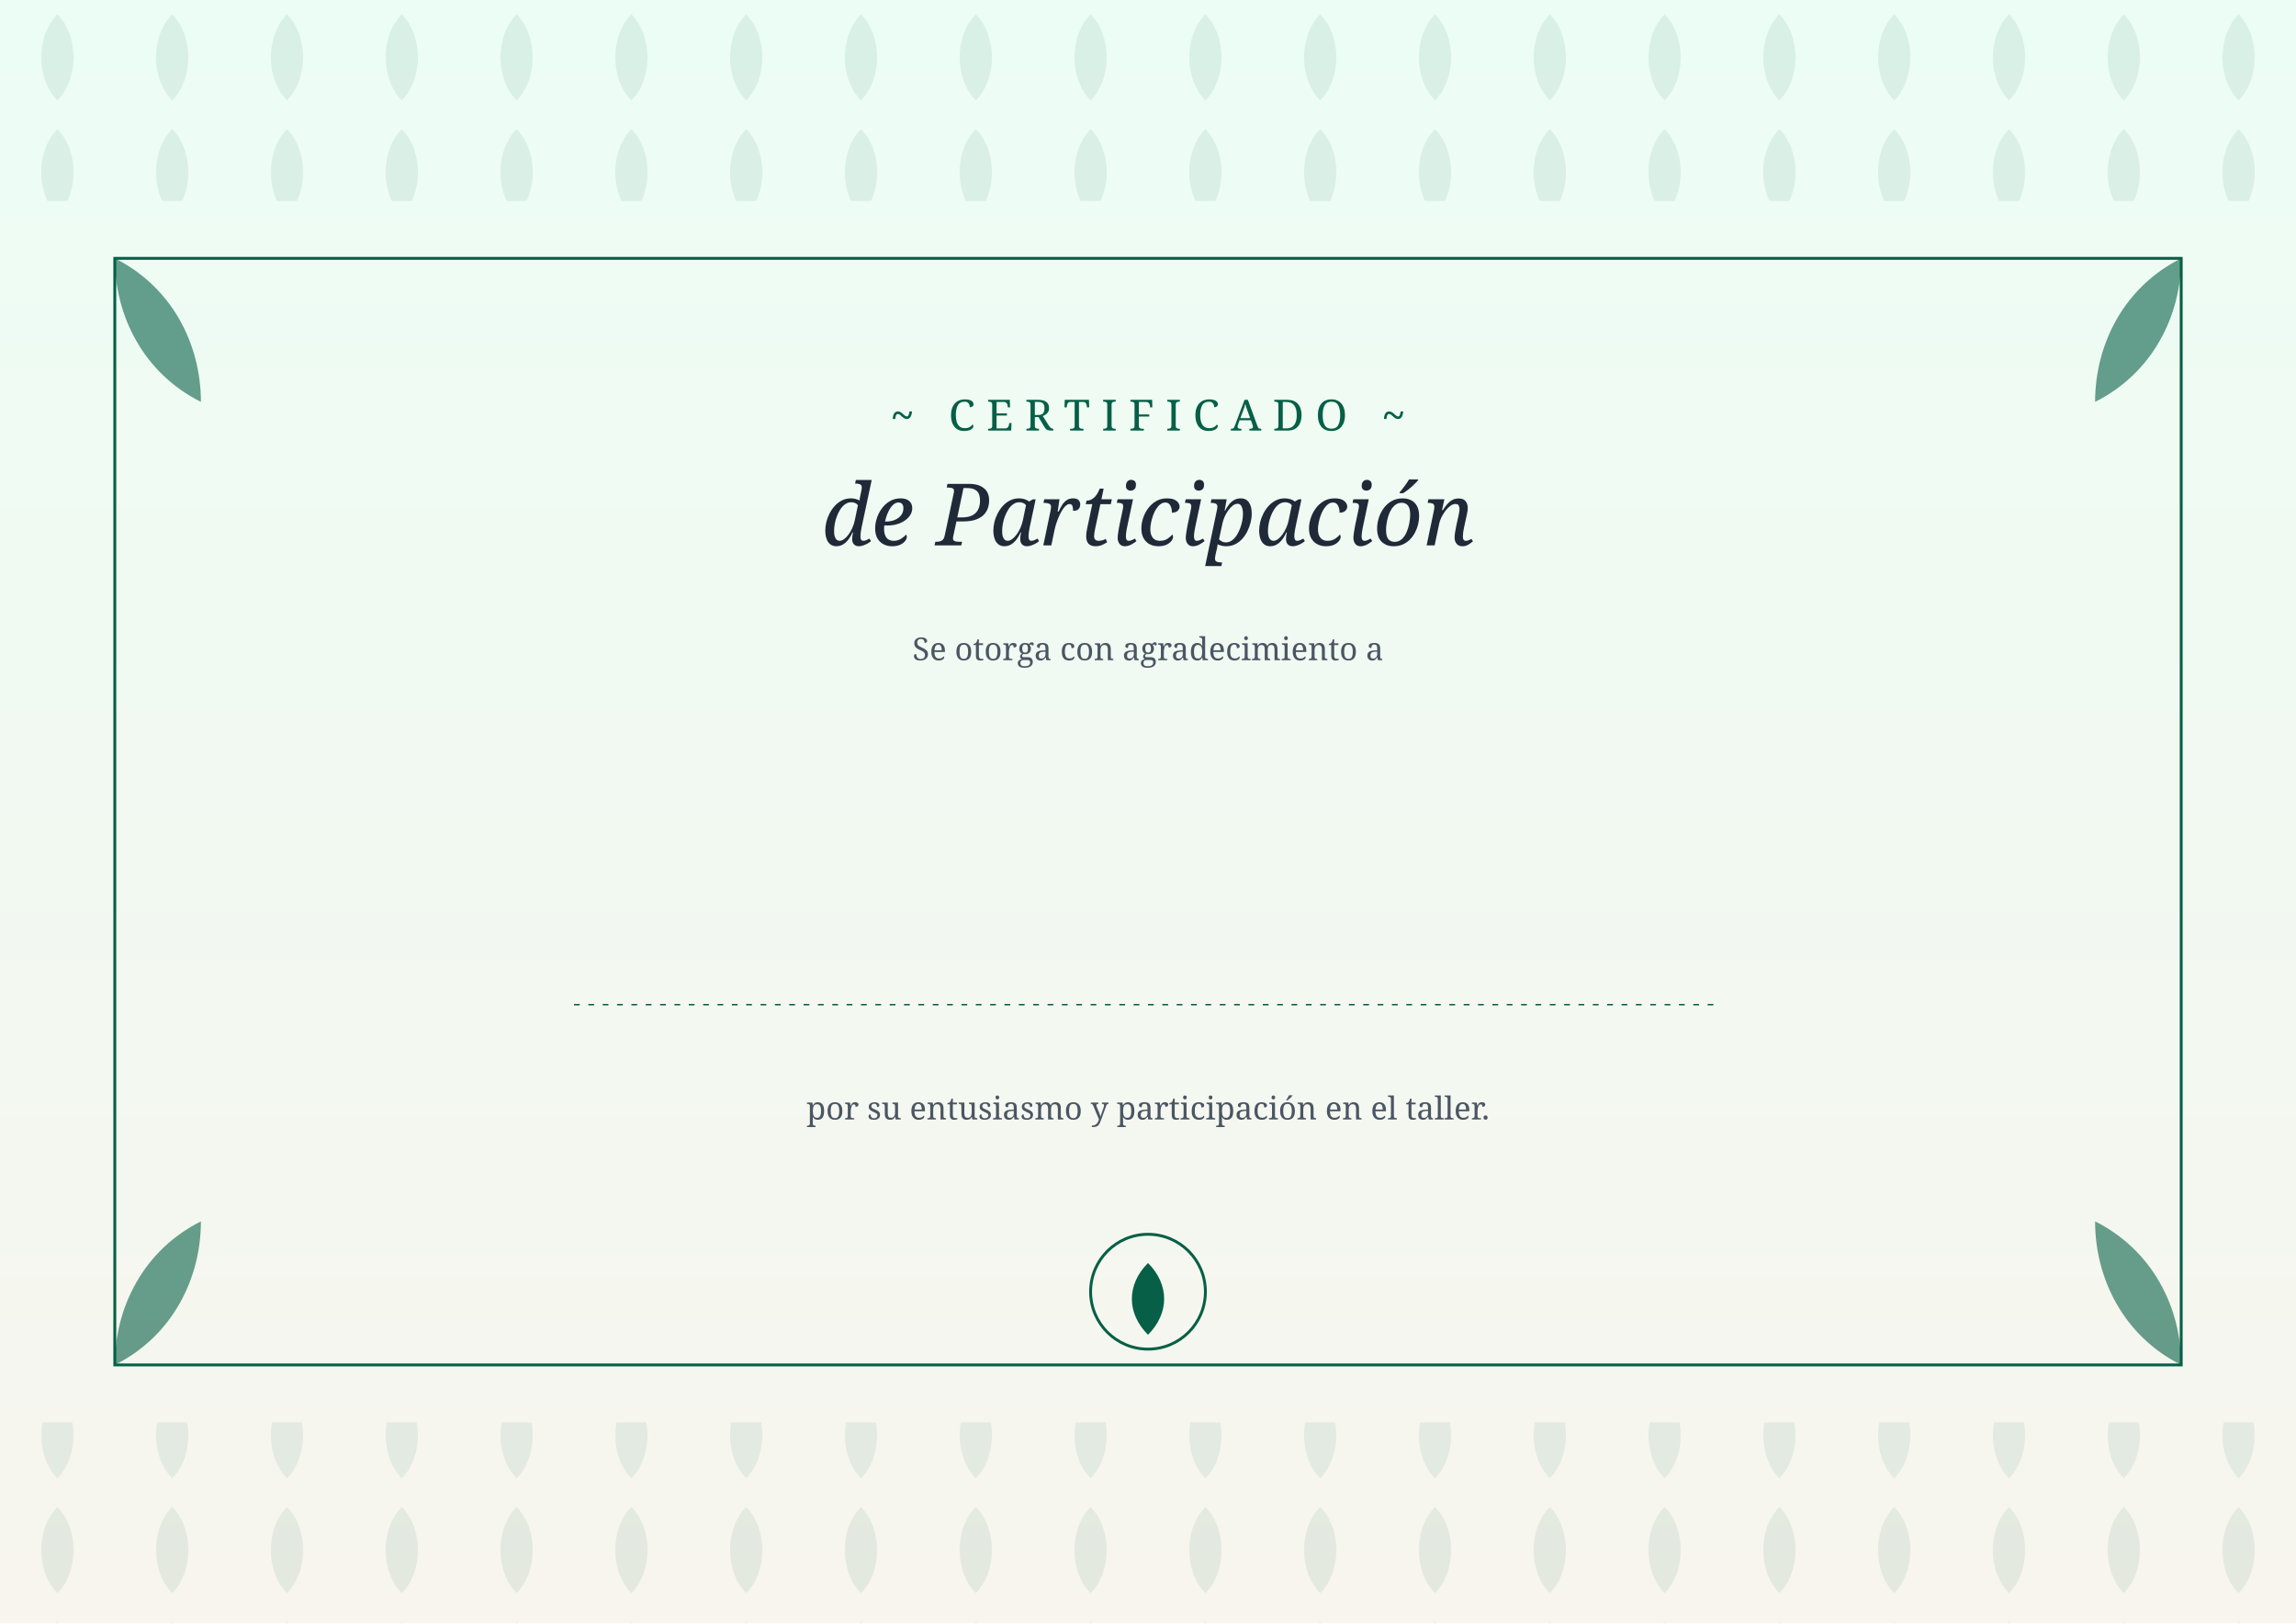
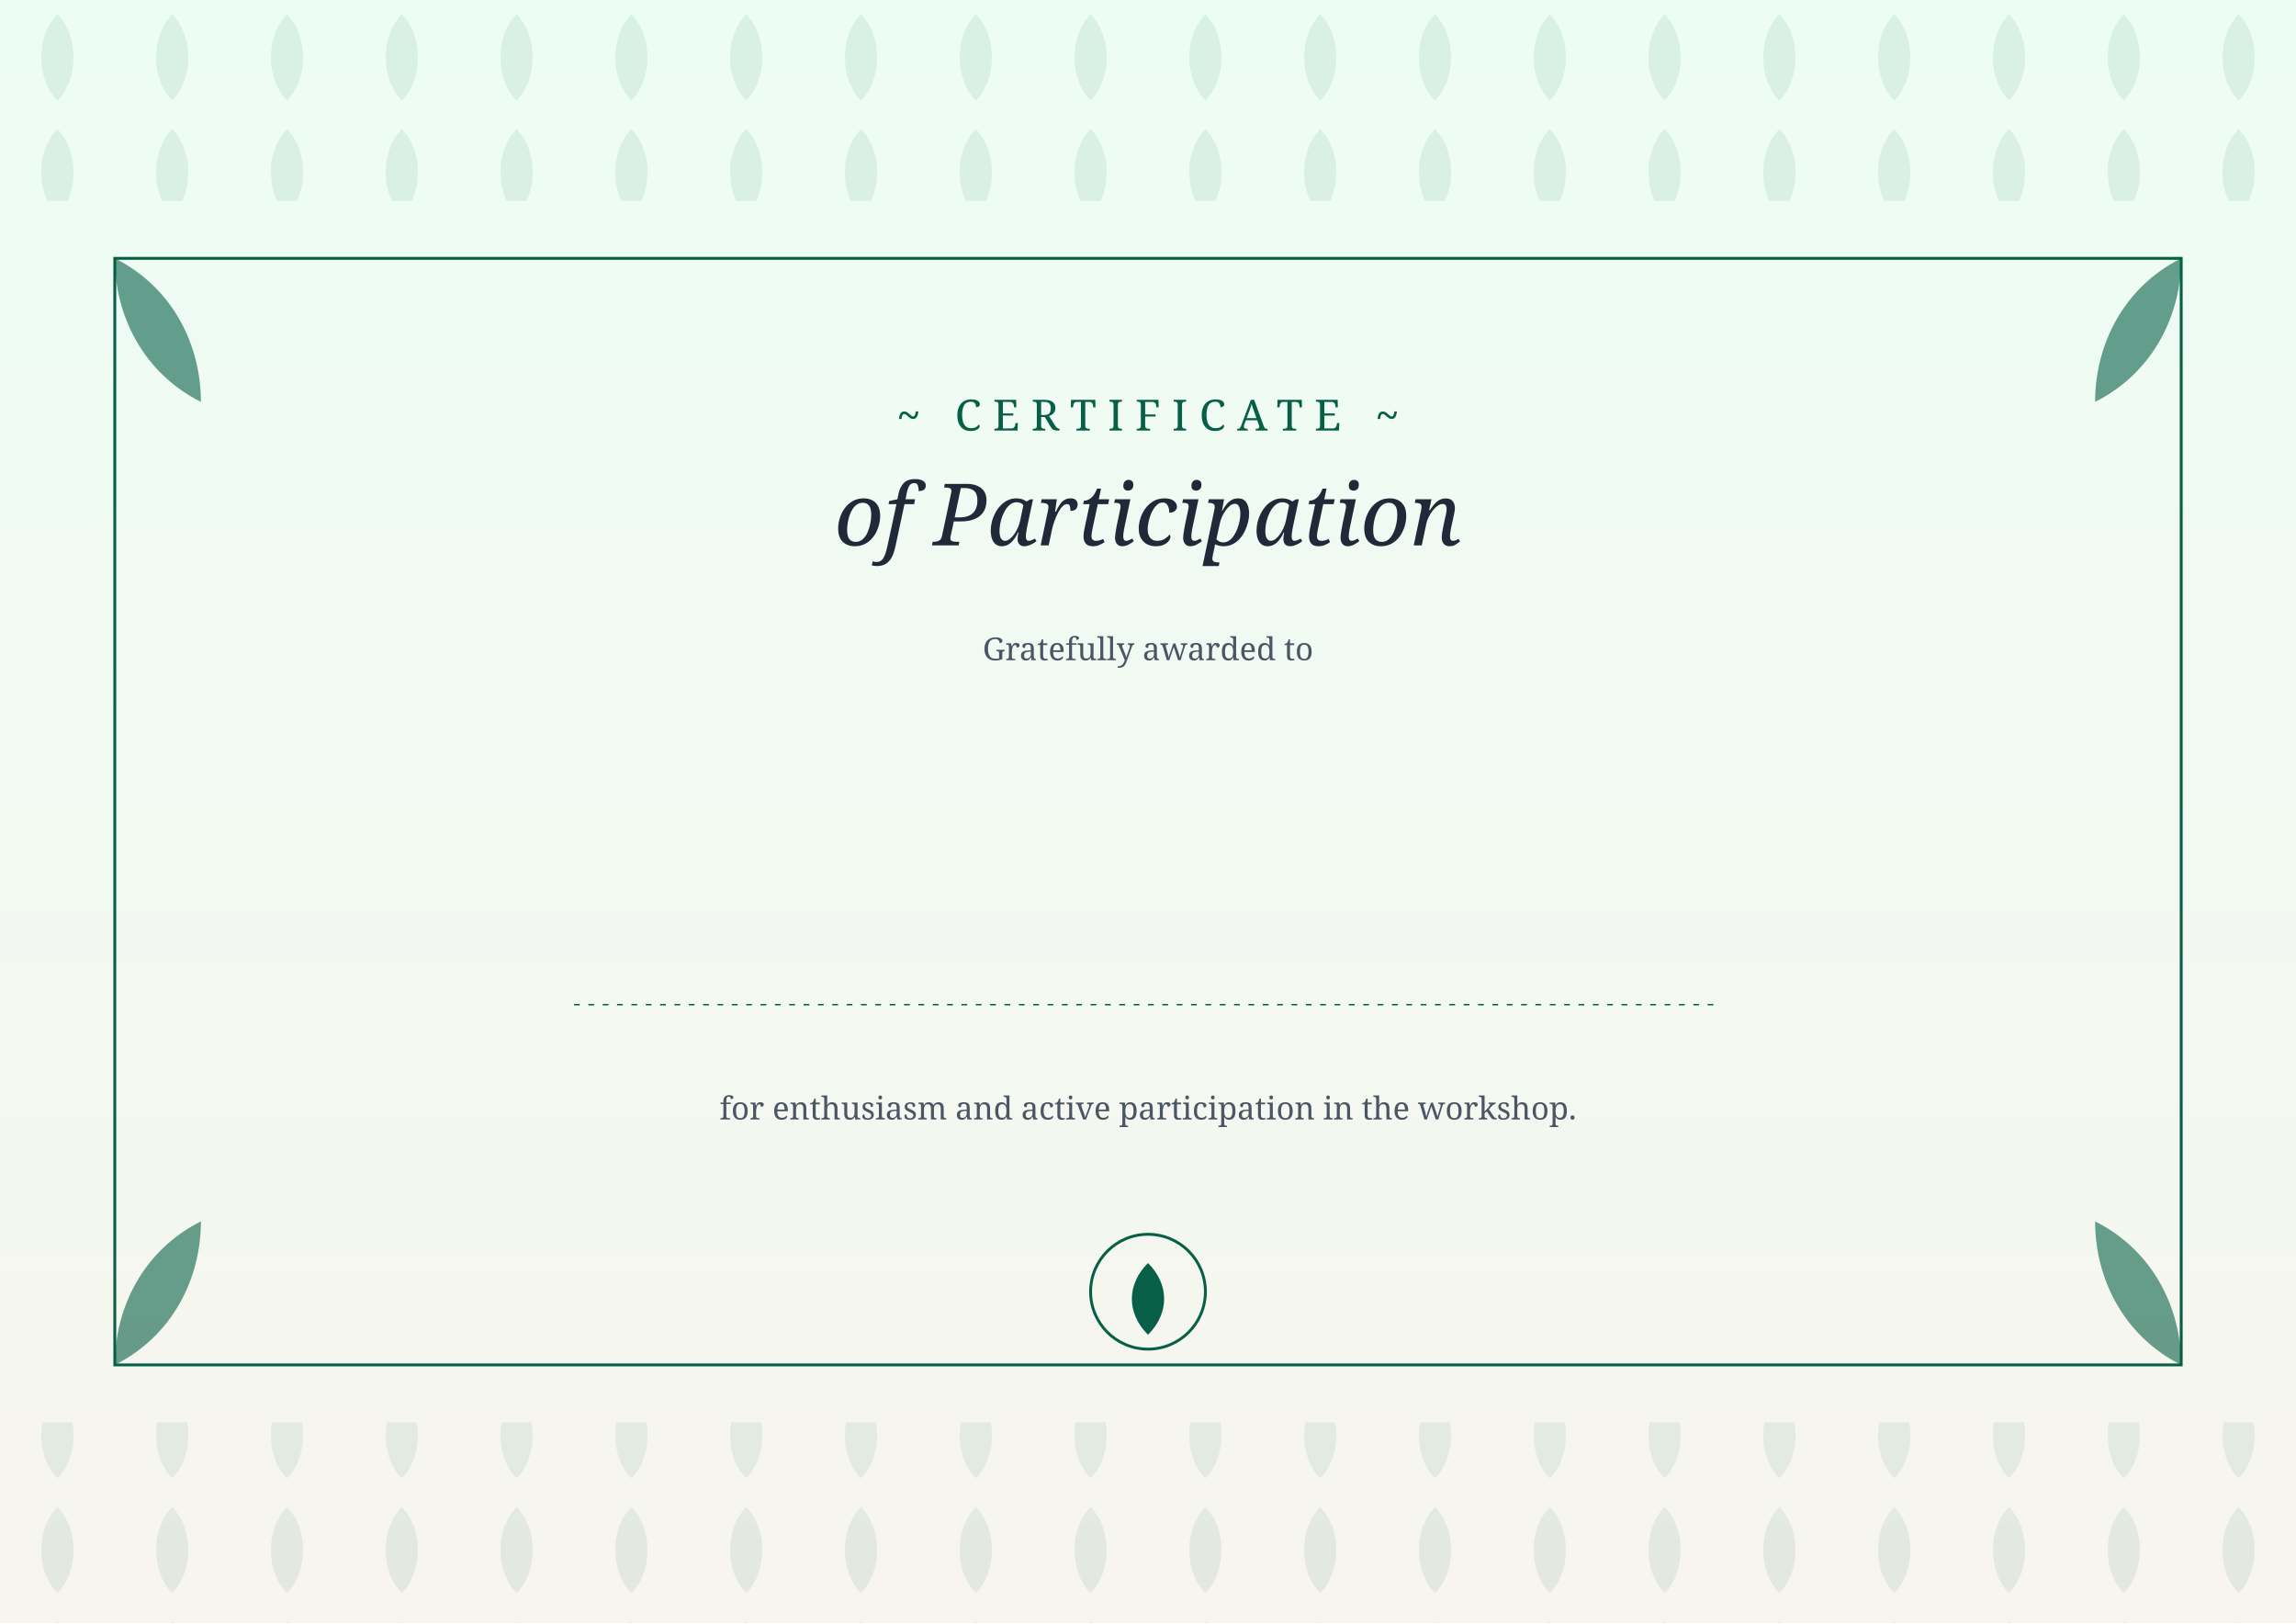
<svg xmlns="http://www.w3.org/2000/svg" viewBox="0 0 1600 1131" width="1600" height="1131">
  <defs>
    <linearGradient id="bgNature" x1="0" y1="0" x2="0" y2="1">
      <stop offset="0%" stop-color="#ecfdf5" />
      <stop offset="100%" stop-color="#f7f5ee" />
    </linearGradient>
    <pattern id="leaves" patternUnits="userSpaceOnUse" width="80" height="80">
      <path d="M40 10 C55 25, 55 55, 40 70 C25 55, 25 25, 40 10 Z" fill="#065f46" opacity="0.08" />
    </pattern>
  </defs>
  <rect width="1600" height="1131" fill="url(#bgNature)" />
  <rect x="0" y="0" width="1600" height="140" fill="url(#leaves)" />
  <rect x="0" y="991" width="1600" height="140" fill="url(#leaves)" />
  <rect x="80" y="180" width="1440" height="771" fill="none" stroke="#065f46" stroke-width="2" />
  <g fill="#065f46" opacity="0.6">
    <path d="M80 180 C120 200, 140 240, 140 280 C100 260, 80 220, 80 180 Z" />
    <path d="M1520 180 C1480 200, 1460 240, 1460 280 C1500 260, 1520 220, 1520 180 Z" />
    <path d="M80 951 C120 931, 140 891, 140 851 C100 871, 80 911, 80 951 Z" />
    <path d="M1520 951 C1480 931, 1460 891, 1460 851 C1500 871, 1520 911, 1520 951 Z" />
  </g>
-   <text x="800" y="300" text-anchor="middle" font-family="Georgia, serif" font-size="30" letter-spacing="8" fill="#065f46">~ CERTIFICADO ~</text>
-   <text x="800" y="380" text-anchor="middle" font-family="Georgia, serif" font-size="60" font-style="italic" fill="#1f2937">de Participación</text>
-   <text x="800" y="460" text-anchor="middle" font-family="Georgia, serif" font-size="22" fill="#4b5563">Se otorga con agradecimiento a</text>
+   <text x="800" y="300" text-anchor="middle" font-family="Georgia, serif" font-size="30" letter-spacing="8" fill="#065f46">~ CERTIFICATE ~</text>
+   <text x="800" y="380" text-anchor="middle" font-family="Georgia, serif" font-size="60" font-style="italic" fill="#1f2937">of Participation</text>
+   <text x="800" y="460" text-anchor="middle" font-family="Georgia, serif" font-size="22" fill="#4b5563">Gratefully awarded to</text>
  <line x1="400" y1="700" x2="1200" y2="700" stroke="#065f46" stroke-width="1" stroke-dasharray="4 6" />
-   <text x="800" y="780" text-anchor="middle" font-family="Georgia, serif" font-size="22" fill="#4b5563">por su entusiasmo y participación en el taller.</text>
+   <text x="800" y="780" text-anchor="middle" font-family="Georgia, serif" font-size="22" fill="#4b5563">for enthusiasm and active participation in the workshop.</text>
  <g transform="translate(800,900)">
    <circle r="40" fill="none" stroke="#065f46" stroke-width="2" />
    <path d="M0 -20 C15 -5, 15 15, 0 30 C-15 15, -15 -5, 0 -20 Z" fill="#065f46" />
  </g>
</svg>
